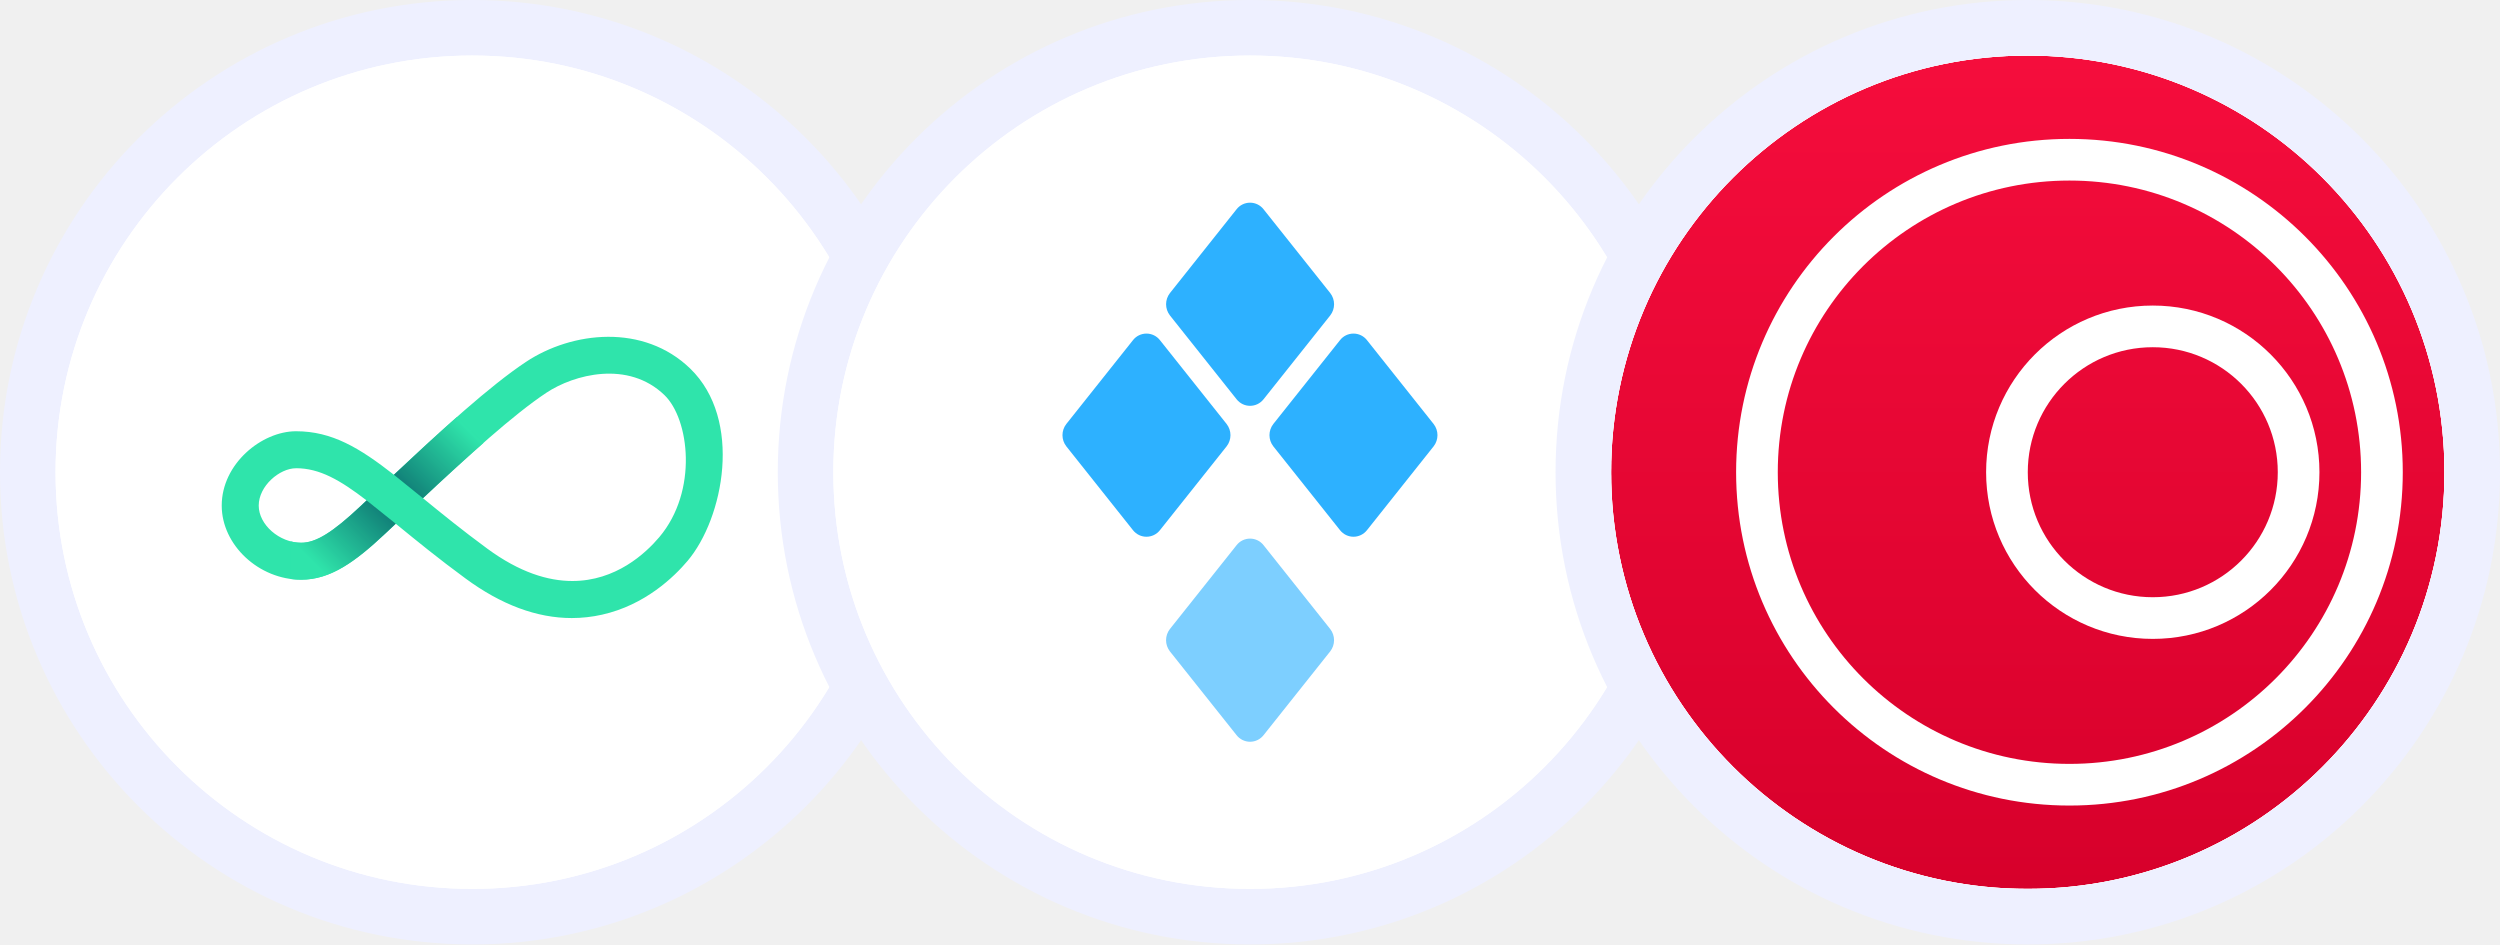
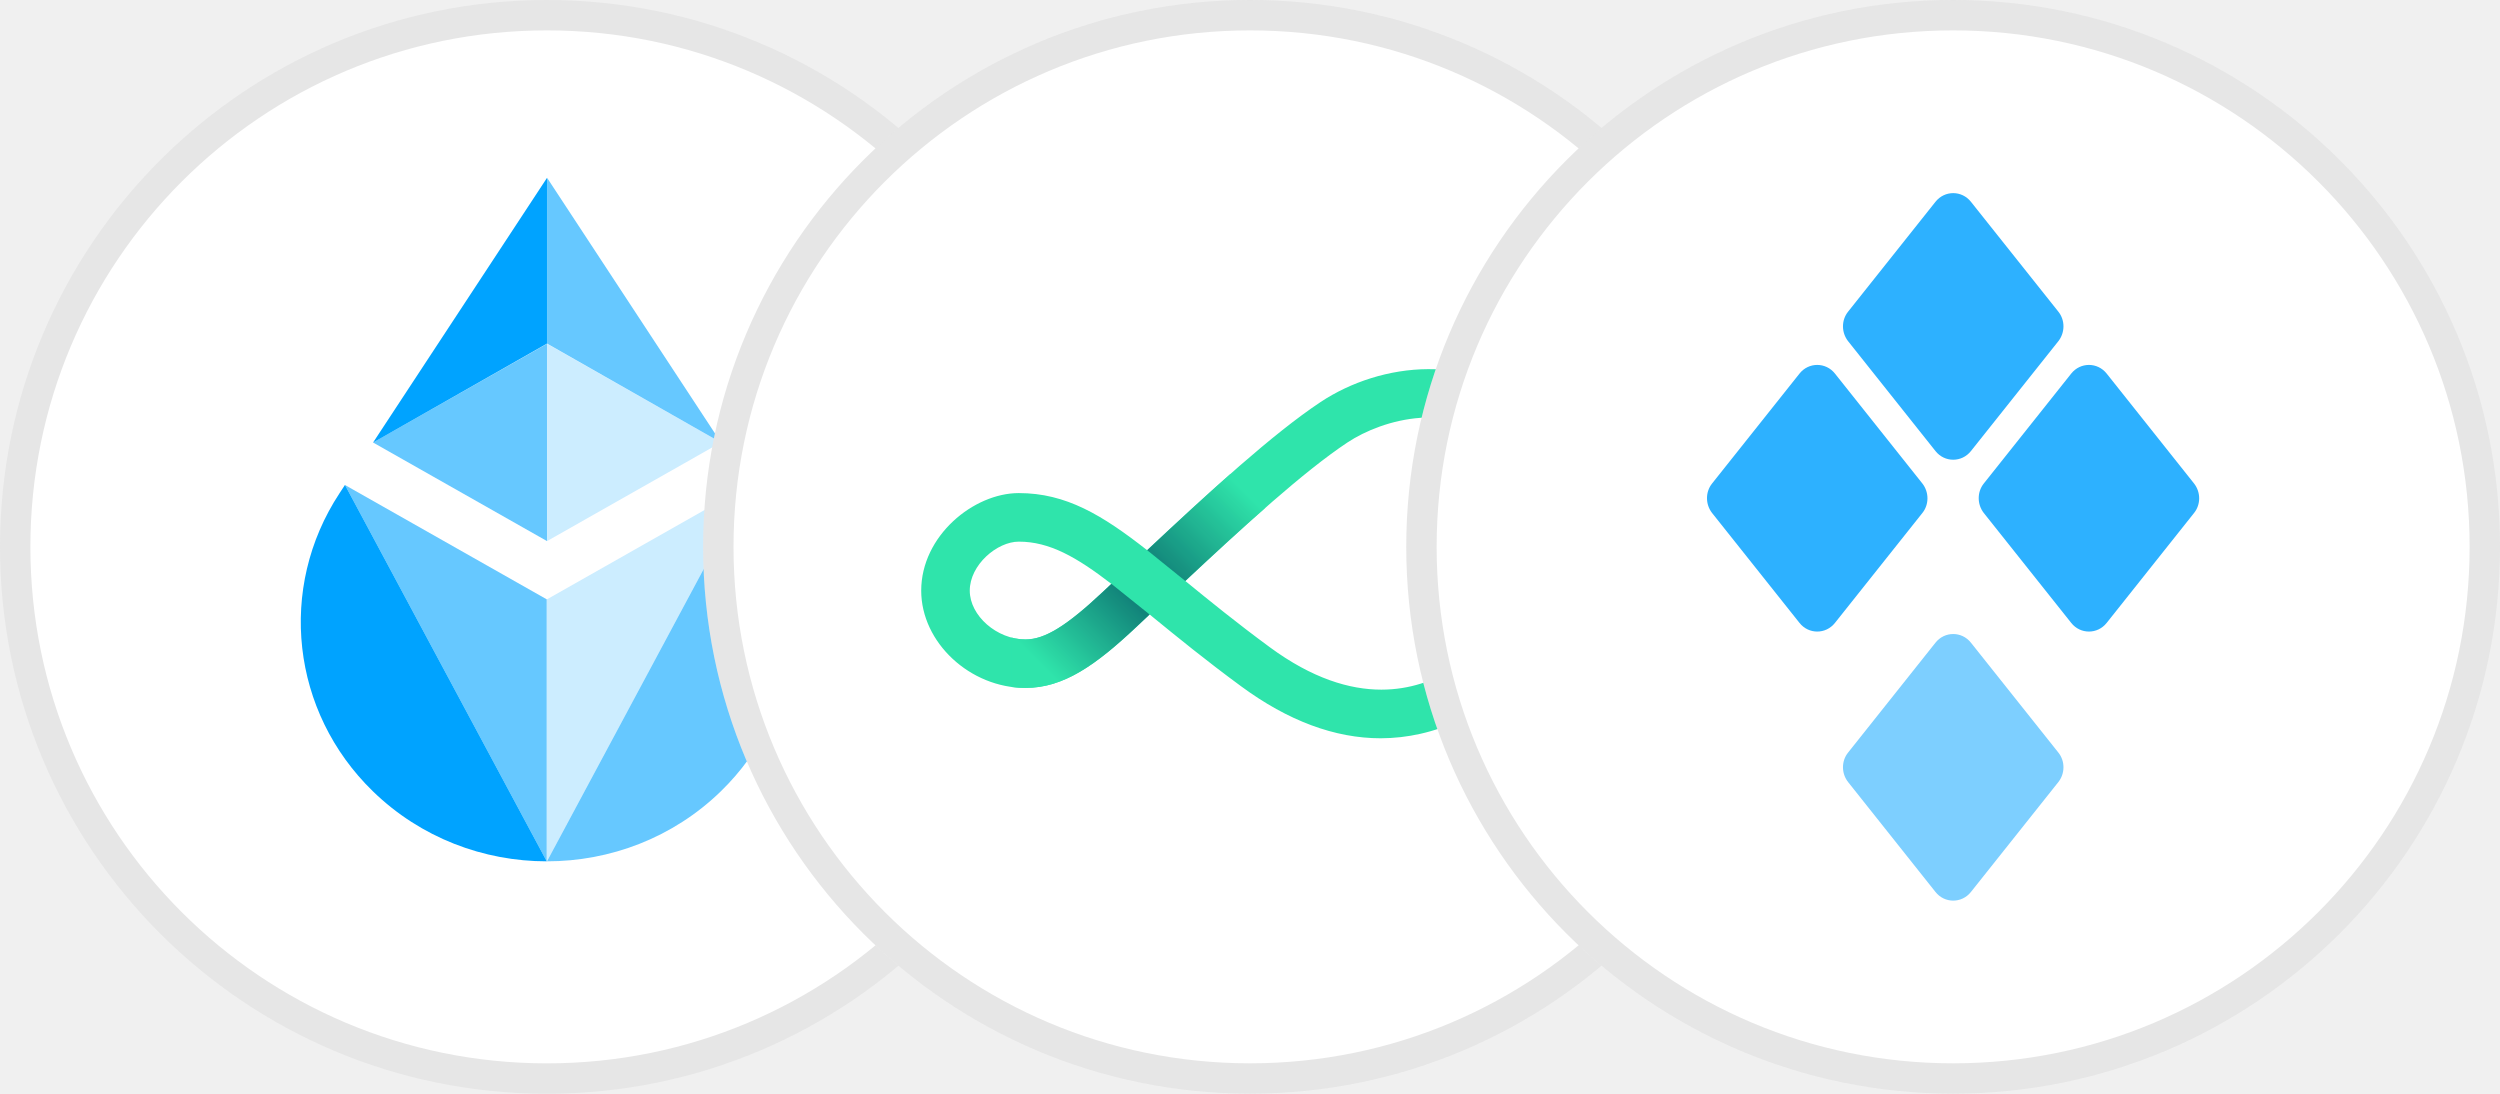
- <svg xmlns="http://www.w3.org/2000/svg" width="90" height="34" fill="none">
-   <rect width="32" height="32" x="1" y="1" fill="#fff" rx="16" />
-   <rect width="32" height="32" x="1" y="1" stroke="#EEF0FF" stroke-width="2" rx="16" />
-   <rect width="30" height="30" x="2" y="2" fill="#fff" rx="15" />
-   <path fill="#2FE4AB" d="M20.586 22.25c-1.258 0-2.542-.477-3.83-1.427-.968-.71-1.752-1.351-2.444-1.916l-.064-.053-.368.346c-1.095 1.03-1.985 1.669-3.036 1.669-1.524 0-2.862-1.246-2.862-2.668 0-1.506 1.439-2.676 2.676-2.676 1.295 0 2.287.6 3.522 1.566 1.73-1.622 3.449-3.194 4.75-4.06 1.672-1.11 4.242-1.385 5.918.238 1.902 1.842 1.202 5.387-.096 6.924-.484.573-1.527 1.588-3.077 1.935a4.97 4.97 0 0 1-1.09.122Zm-5.36-4.315c.662.541 1.41 1.15 2.318 1.817 1.164.856 2.189 1.164 3.06 1.164 1.563 0 2.632-.989 3.132-1.58 1.401-1.661 1.08-4.245.187-5.11-1.31-1.267-3.262-.746-4.255-.086-1.185.787-2.8 2.257-4.442 3.795Zm-4.568-1.078c-.592 0-1.344.634-1.344 1.345 0 .686.743 1.337 1.53 1.337.528 0 1.123-.367 2.123-1.307l.231-.217c-.96-.737-1.696-1.159-2.54-1.159Z" />
-   <path fill="url(#a)" d="M12.967 18.232c-1 .94-1.596 1.307-2.123 1.307-.13 0-.26-.018-.385-.051v1.355c.127.017.256.026.385.026 1.05 0 1.94-.638 3.035-1.668l.368-.347-1.05-.84-.23.218Z" opacity=".92" />
-   <path fill="url(#b)" d="m14.18 17.092 1.046.844a95.855 95.855 0 0 1 2.18-1.993L16.462 15c-.735.648-1.508 1.364-2.283 2.092Z" opacity=".92" />
-   <rect width="32" height="32" x="29" y="1" fill="#fff" rx="16" />
-   <rect width="32" height="32" x="29" y="1" stroke="#EEF0FF" stroke-width="2" rx="16" />
-   <rect width="30" height="30" x="30" y="2" fill="#fff" rx="15" />
-   <path fill="#2DB1FF" d="m42.117 22.644 2.399-3.016a.616.616 0 0 1 .973 0l2.398 3.016a.654.654 0 0 1 0 .806l-2.398 3.015a.616.616 0 0 1-.973 0l-2.399-3.015a.655.655 0 0 1 0-.806Z" opacity=".62" />
-   <path fill="#2DB1FF" d="M49.212 12.247a.616.616 0 0 0-.973 0l-2.399 3.016a.654.654 0 0 0 0 .806l2.4 3.016c.25.317.721.317.972 0l2.398-3.016a.654.654 0 0 0 0-.806l-2.398-3.016Zm-7.453 0a.616.616 0 0 0-.973 0l-2.398 3.016a.654.654 0 0 0 0 .806l2.398 3.016c.251.317.722.317.973 0l2.399-3.016a.654.654 0 0 0 0-.806l-2.399-3.016Zm6.129-1.697-2.4-3.016a.616.616 0 0 0-.972 0l-2.398 3.016a.655.655 0 0 0 0 .806l2.398 3.016c.25.317.722.317.973 0l2.399-3.016a.654.654 0 0 0 0-.806Z" />
-   <rect width="32" height="32" x="57" y="1" fill="#fff" rx="16" />
-   <rect width="32" height="32" x="57" y="1" stroke="#EEF0FF" stroke-width="2" rx="16" />
-   <g clip-path="url(#c)">
-     <rect width="30" height="30" x="58" y="2" fill="#fff" rx="15" />
-     <g clip-path="url(#d)" filter="url(#e)" opacity=".7">
-       <mask id="f" width="17" height="17" x="64" y="6" maskUnits="userSpaceOnUse" style="mask-type:luminance">
-         <path fill="#fff" d="M80.125 6.875h-15.75v15.75h15.75V6.875Z" />
-       </mask>
-       <g mask="url(#f)">
-         <path fill="url(#g)" d="M72.25 22.625a7.875 7.875 0 1 0 0-15.75 7.875 7.875 0 0 0 0 15.75Z" />
-         <path fill="#fff" fill-rule="evenodd" d="M73.037 20.262a5.512 5.512 0 1 0 0-11.024 5.512 5.512 0 0 0 0 11.024Zm0 .788a6.3 6.3 0 1 0 0-12.6 6.3 6.3 0 0 0 0 12.6Z" clip-rule="evenodd" />
-         <path fill="#fff" fill-rule="evenodd" d="M74.613 17.113a2.362 2.362 0 1 0 0-4.725 2.362 2.362 0 0 0 0 4.725Zm0 .787a3.15 3.15 0 1 0 0-6.3 3.15 3.15 0 0 0 0 6.3Z" clip-rule="evenodd" />
-       </g>
-     </g>
-     <g clip-path="url(#h)">
-       <mask id="i" width="30" height="30" x="58" y="2" maskUnits="userSpaceOnUse" style="mask-type:luminance">
-         <path fill="#fff" d="M88 2H58v30h30V2Z" />
-       </mask>
-       <g mask="url(#i)">
-         <path fill="url(#j)" d="M73 32c8.284 0 15-6.716 15-15 0-8.284-6.716-15-15-15-8.284 0-15 6.716-15 15 0 8.284 6.716 15 15 15Z" />
-         <path fill="#fff" fill-rule="evenodd" d="M74.5 27.5C80.299 27.5 85 22.799 85 17S80.299 6.5 74.5 6.5 64 11.201 64 17s4.701 10.5 10.5 10.5Zm0 1.5c6.627 0 12-5.373 12-12s-5.373-12-12-12-12 5.373-12 12 5.373 12 12 12Z" clip-rule="evenodd" />
-         <path fill="#fff" fill-rule="evenodd" d="M77.5 21.5a4.5 4.5 0 1 0 0-9 4.5 4.5 0 0 0 0 9Zm0 1.5a6 6 0 1 0 0-12 6 6 0 0 0 0 12Z" clip-rule="evenodd" />
-       </g>
-     </g>
+ <svg xmlns="http://www.w3.org/2000/svg" width="64" height="28" viewBox="0 0 64 28" fill="none">
+   <g clip-path="url(#clip0_9518_28703)">
+     <rect width="28" height="28" rx="14" fill="white" />
+     <path opacity="0.6" d="M19.169 12.415L19.31 12.63C20.901 15.052 20.545 18.224 18.455 20.256C17.226 21.452 15.614 22.05 14.003 22.05C14.003 22.05 14.003 22.05 19.169 12.415Z" fill="#00A3FF" />
+     <path opacity="0.2" d="M14.002 15.343L19.168 12.415C14.002 22.05 14.002 22.05 14.002 22.05C14.002 19.952 14.002 17.547 14.002 15.343Z" fill="#00A3FF" />
+     <path d="M8.831 12.415L8.69 12.63C7.099 15.052 7.455 18.224 9.545 20.256C10.774 21.452 12.386 22.05 13.997 22.05C13.997 22.05 13.997 22.05 8.831 12.415Z" fill="#00A3FF" />
+     <path opacity="0.6" d="M13.996 15.343L8.83 12.415C13.996 22.05 13.996 22.05 13.996 22.05C13.996 19.952 13.996 17.547 13.996 15.343Z" fill="#00A3FF" />
+     <path opacity="0.2" d="M14.004 8.802V13.852L18.454 11.329L14.004 8.802Z" fill="#00A3FF" />
+     <path opacity="0.6" d="M14.003 8.802L9.55 11.328L14.003 13.852V8.802Z" fill="#00A3FF" />
+     <path d="M14.003 4.554L9.55 11.33L14.003 8.796V4.554Z" fill="#00A3FF" />
+     <path opacity="0.6" d="M14.004 8.795L18.457 11.329L14.004 4.55V8.795Z" fill="#00A3FF" />
  </g>
+   <rect x="0.389" y="0.389" width="27.222" height="27.222" rx="13.611" stroke="black" stroke-opacity="0.1" stroke-width="0.778" />
+   <rect x="18" y="0.001" width="28" height="27.999" rx="13.999" fill="white" />
+   <rect x="18.389" y="0.389" width="27.222" height="27.221" rx="13.611" stroke="black" stroke-opacity="0.1" stroke-width="0.778" />
+   <path d="M35.346 18.9C34.172 18.9 32.974 18.454 31.771 17.568C30.868 16.905 30.137 16.307 29.491 15.78L29.431 15.73L29.088 16.053C28.065 17.015 27.235 17.611 26.254 17.611C24.831 17.611 23.583 16.448 23.583 15.121C23.583 13.716 24.926 12.623 26.081 12.623C27.289 12.623 28.215 13.183 29.367 14.085C30.982 12.571 32.586 11.104 33.801 10.296C35.361 9.259 37.76 9.003 39.325 10.518C41.1 12.237 40.446 15.546 39.235 16.98C38.783 17.515 37.809 18.462 36.363 18.785C36.029 18.861 35.688 18.899 35.346 18.9ZM30.344 14.873C30.961 15.377 31.66 15.946 32.507 16.569C33.593 17.368 34.55 17.655 35.363 17.655C36.822 17.655 37.819 16.732 38.286 16.179C39.594 14.63 39.294 12.219 38.461 11.412C37.239 10.228 35.416 10.715 34.489 11.331C33.384 12.066 31.877 13.437 30.344 14.873ZM26.081 13.866C25.527 13.866 24.826 14.458 24.826 15.121C24.826 15.762 25.52 16.37 26.254 16.37C26.747 16.37 27.302 16.027 28.236 15.149L28.451 14.947C27.556 14.259 26.868 13.866 26.081 13.866Z" fill="#2FE4AB" />
+   <path opacity="0.92" d="M28.236 15.149C27.302 16.027 26.746 16.369 26.254 16.369C26.133 16.369 26.012 16.353 25.895 16.322V17.587C26.014 17.603 26.134 17.611 26.254 17.611C27.234 17.611 28.065 17.015 29.087 16.054L29.43 15.731L28.451 14.946L28.236 15.149Z" fill="url(#paint0_linear_9518_28703)" />
+   <g opacity="0.92">
+     <path opacity="0.92" d="M29.367 14.085L30.344 14.873C31.038 14.222 31.728 13.585 32.377 13.013L31.498 12.133C30.812 12.738 30.091 13.406 29.367 14.085Z" fill="url(#paint1_linear_9518_28703)" />
+   </g>
+   <rect x="36" y="0.001" width="28" height="27.999" rx="13.999" fill="white" />
+   <rect x="36.389" y="0.389" width="27.222" height="27.221" rx="13.611" stroke="black" stroke-opacity="0.1" stroke-width="0.778" />
+   <path opacity="0.62" d="M47.31 19.267L49.548 16.453C49.782 16.157 50.222 16.157 50.456 16.453L52.695 19.267C52.868 19.484 52.868 19.797 52.695 20.019L50.456 22.834C50.222 23.13 49.782 23.13 49.548 22.834L47.31 20.019C47.137 19.797 47.137 19.484 47.31 19.267Z" fill="#2DB1FF" />
+   <path d="M53.931 9.564C53.697 9.268 53.257 9.268 53.023 9.564L50.784 12.379C50.612 12.595 50.612 12.909 50.784 13.131L53.023 15.946C53.257 16.242 53.697 16.242 53.931 15.946L56.169 13.131C56.342 12.915 56.342 12.601 56.169 12.379L53.931 9.564ZM46.975 9.564C46.741 9.268 46.301 9.268 46.067 9.564L43.828 12.379C43.656 12.595 43.656 12.909 43.828 13.131L46.067 15.946C46.301 16.242 46.741 16.242 46.975 15.946L49.214 13.131C49.386 12.915 49.386 12.601 49.214 12.379L46.975 9.564ZM52.695 7.98L50.456 5.166C50.222 4.87 49.782 4.87 49.548 5.166L47.31 7.98C47.137 8.197 47.137 8.51 47.31 8.733L49.548 11.547C49.782 11.843 50.222 11.843 50.456 11.547L52.695 8.733C52.868 8.51 52.868 8.197 52.695 7.98Z" fill="#2DB1FF" />
  <defs>
-     <linearGradient id="a" x1="13.384" x2="11.278" y1="18.14" y2="20.246" gradientUnits="userSpaceOnUse">
+     <linearGradient id="paint0_linear_9518_28703" x1="28.625" y1="15.064" x2="26.66" y2="17.03" gradientUnits="userSpaceOnUse">
      <stop stop-color="#0F7C76" />
      <stop offset="1" stop-color="#2FE4AB" />
    </linearGradient>
-     <linearGradient id="b" x1="14.759" x2="16.837" y1="17.551" y2="15.472" gradientUnits="userSpaceOnUse">
+     <linearGradient id="paint1_linear_9518_28703" x1="29.908" y1="14.514" x2="31.847" y2="12.574" gradientUnits="userSpaceOnUse">
      <stop stop-color="#0F7C76" />
      <stop offset="1" stop-color="#2FE4AB" />
    </linearGradient>
-     <linearGradient id="g" x1="72.25" x2="72.25" y1="6.875" y2="22.625" gradientUnits="userSpaceOnUse">
-       <stop stop-color="#F50D3C" />
-       <stop offset="1" stop-color="#D7002B" />
-     </linearGradient>
-     <linearGradient id="j" x1="73" x2="73" y1="2" y2="32" gradientUnits="userSpaceOnUse">
-       <stop stop-color="#F50D3C" />
-       <stop offset="1" stop-color="#D7002B" />
-     </linearGradient>
-     <clipPath id="c">
-       <rect width="30" height="30" x="58" y="2" fill="#fff" rx="15" />
+     <clipPath id="clip0_9518_28703">
+       <rect width="28" height="28" rx="14" fill="white" />
    </clipPath>
-     <clipPath id="d">
-       <path fill="#fff" d="M64.375 6.875h15.75v15.75h-15.75z" />
-     </clipPath>
-     <clipPath id="h">
-       <path fill="#fff" d="M58 2h30v30H58z" />
-     </clipPath>
-     <filter id="e" width="43.75" height="43.75" x="50.375" y="-7.125" color-interpolation-filters="sRGB" filterUnits="userSpaceOnUse">
-       <feFlood flood-opacity="0" result="BackgroundImageFix" />
-       <feBlend in="SourceGraphic" in2="BackgroundImageFix" result="shape" />
-       <feGaussianBlur result="effect1_foregroundBlur_7471_14407" stdDeviation="7" />
-     </filter>
  </defs>
</svg>
